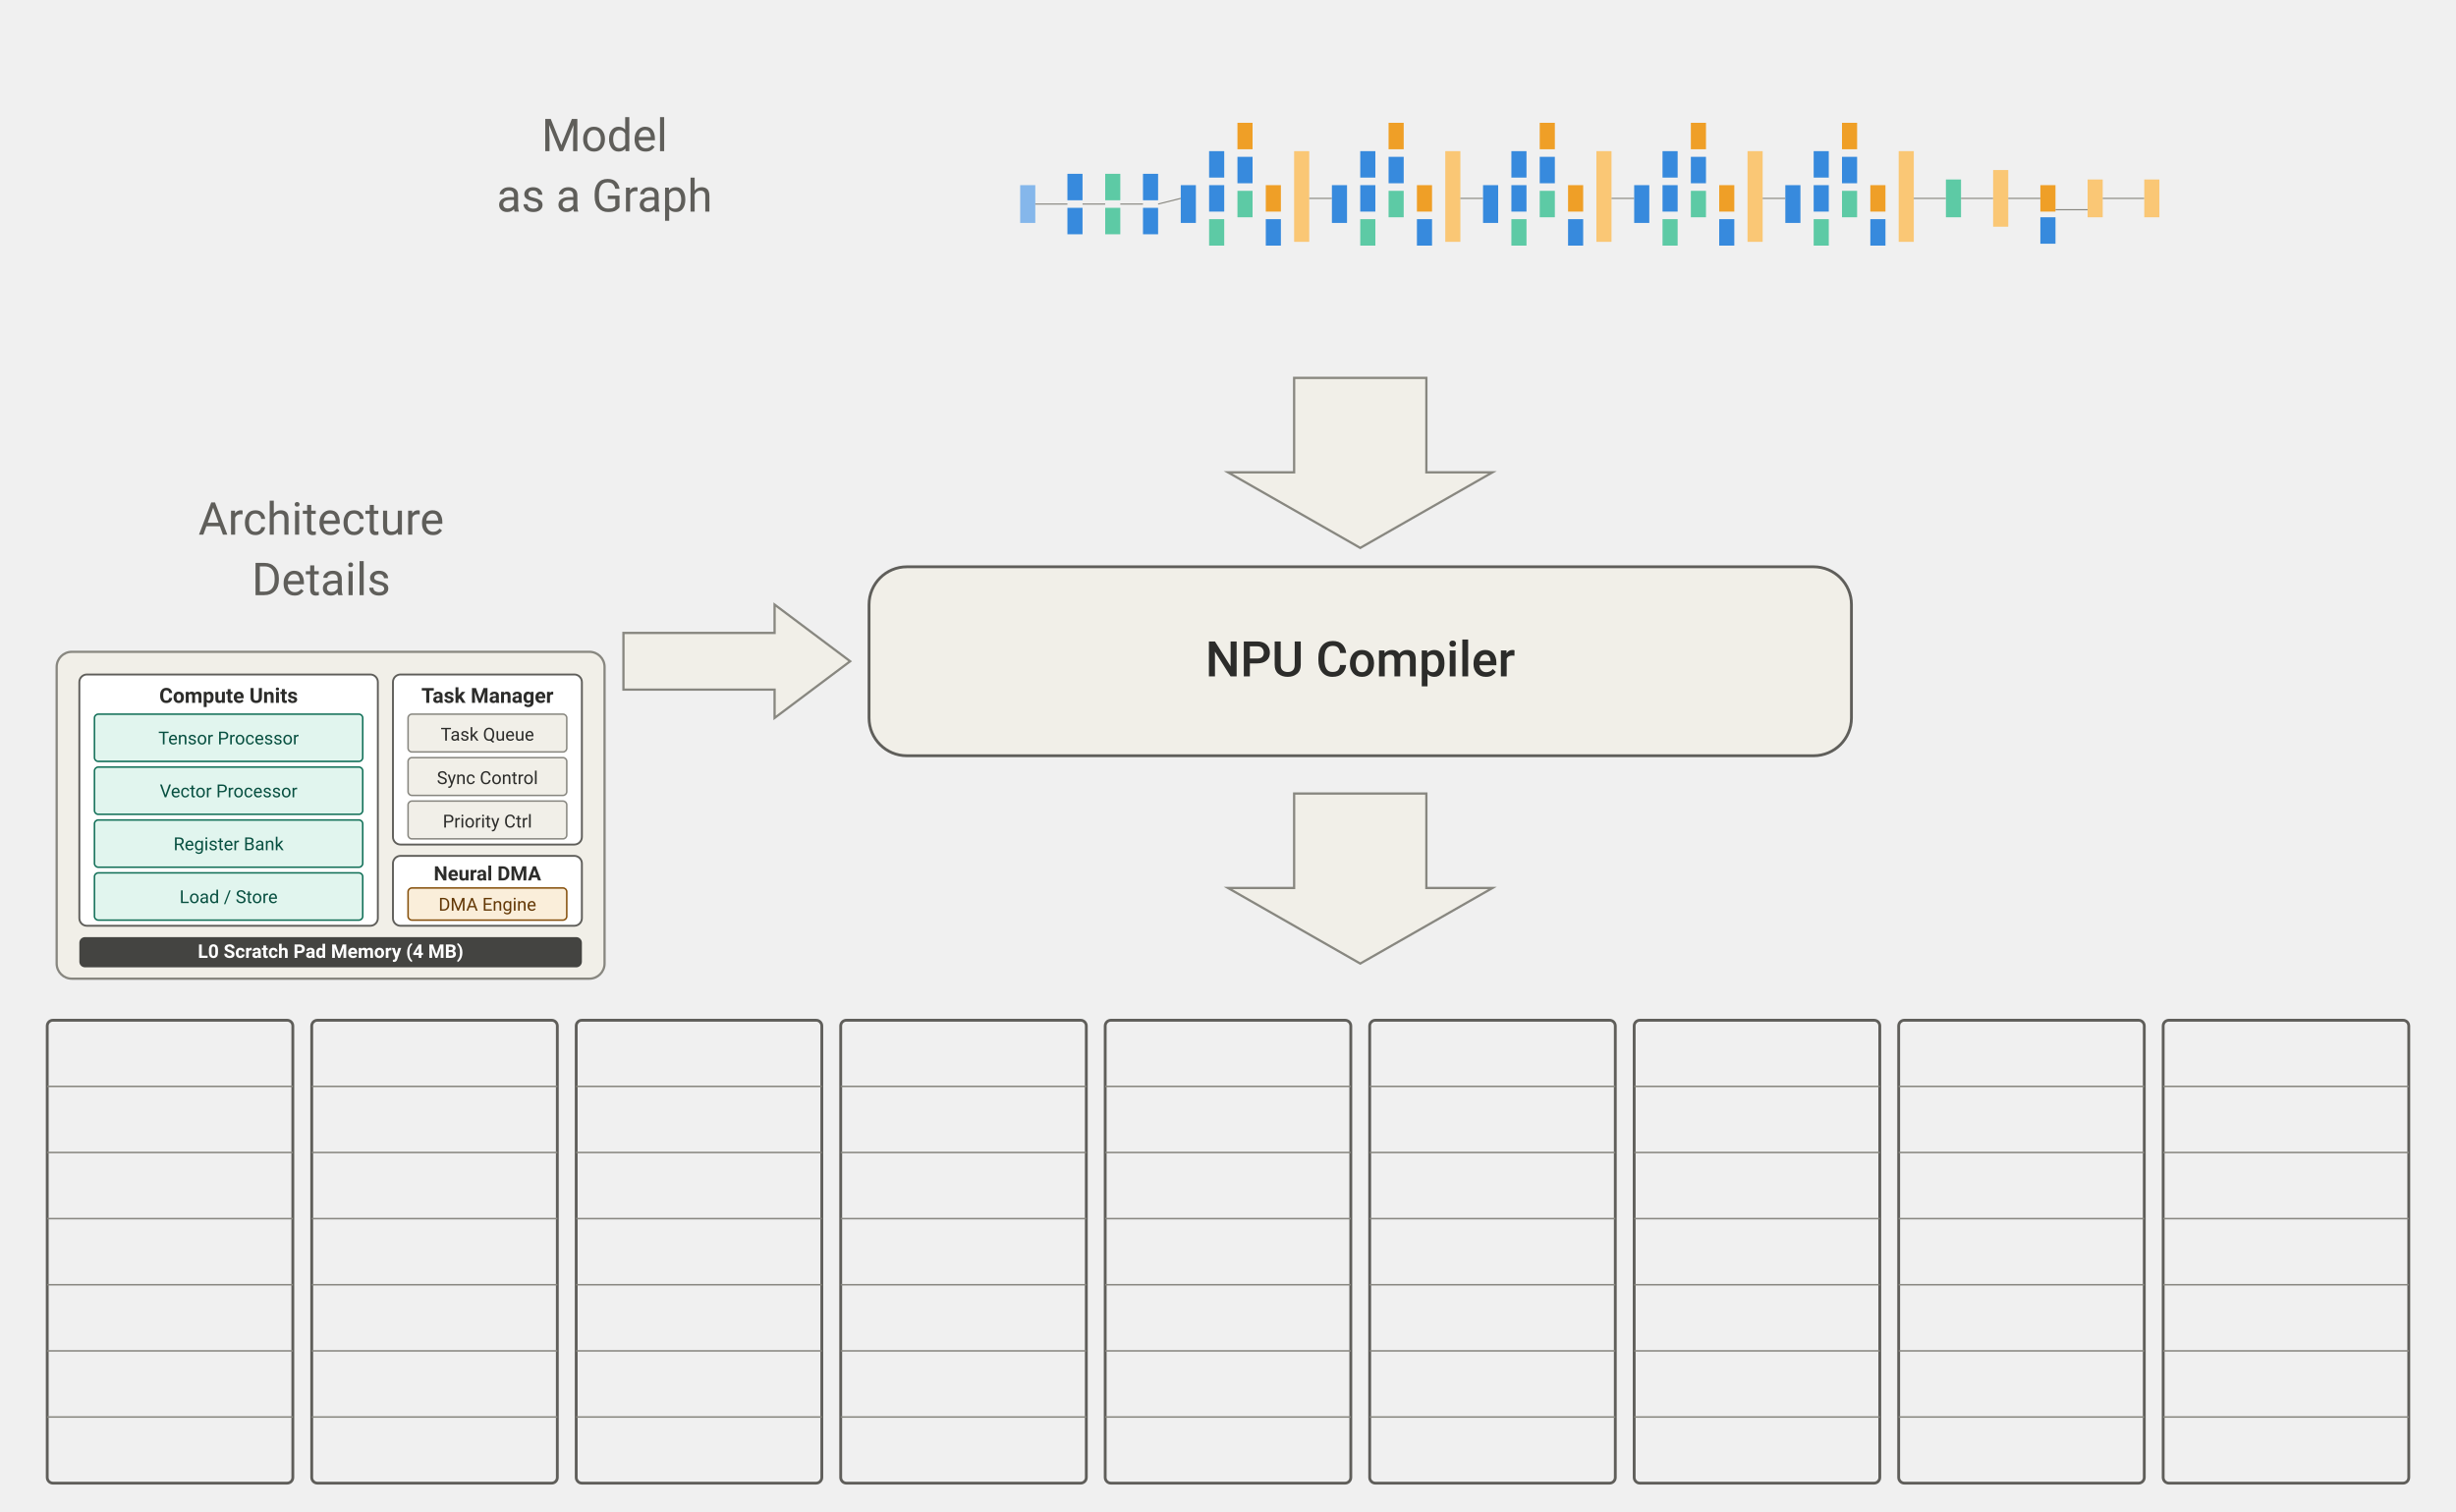
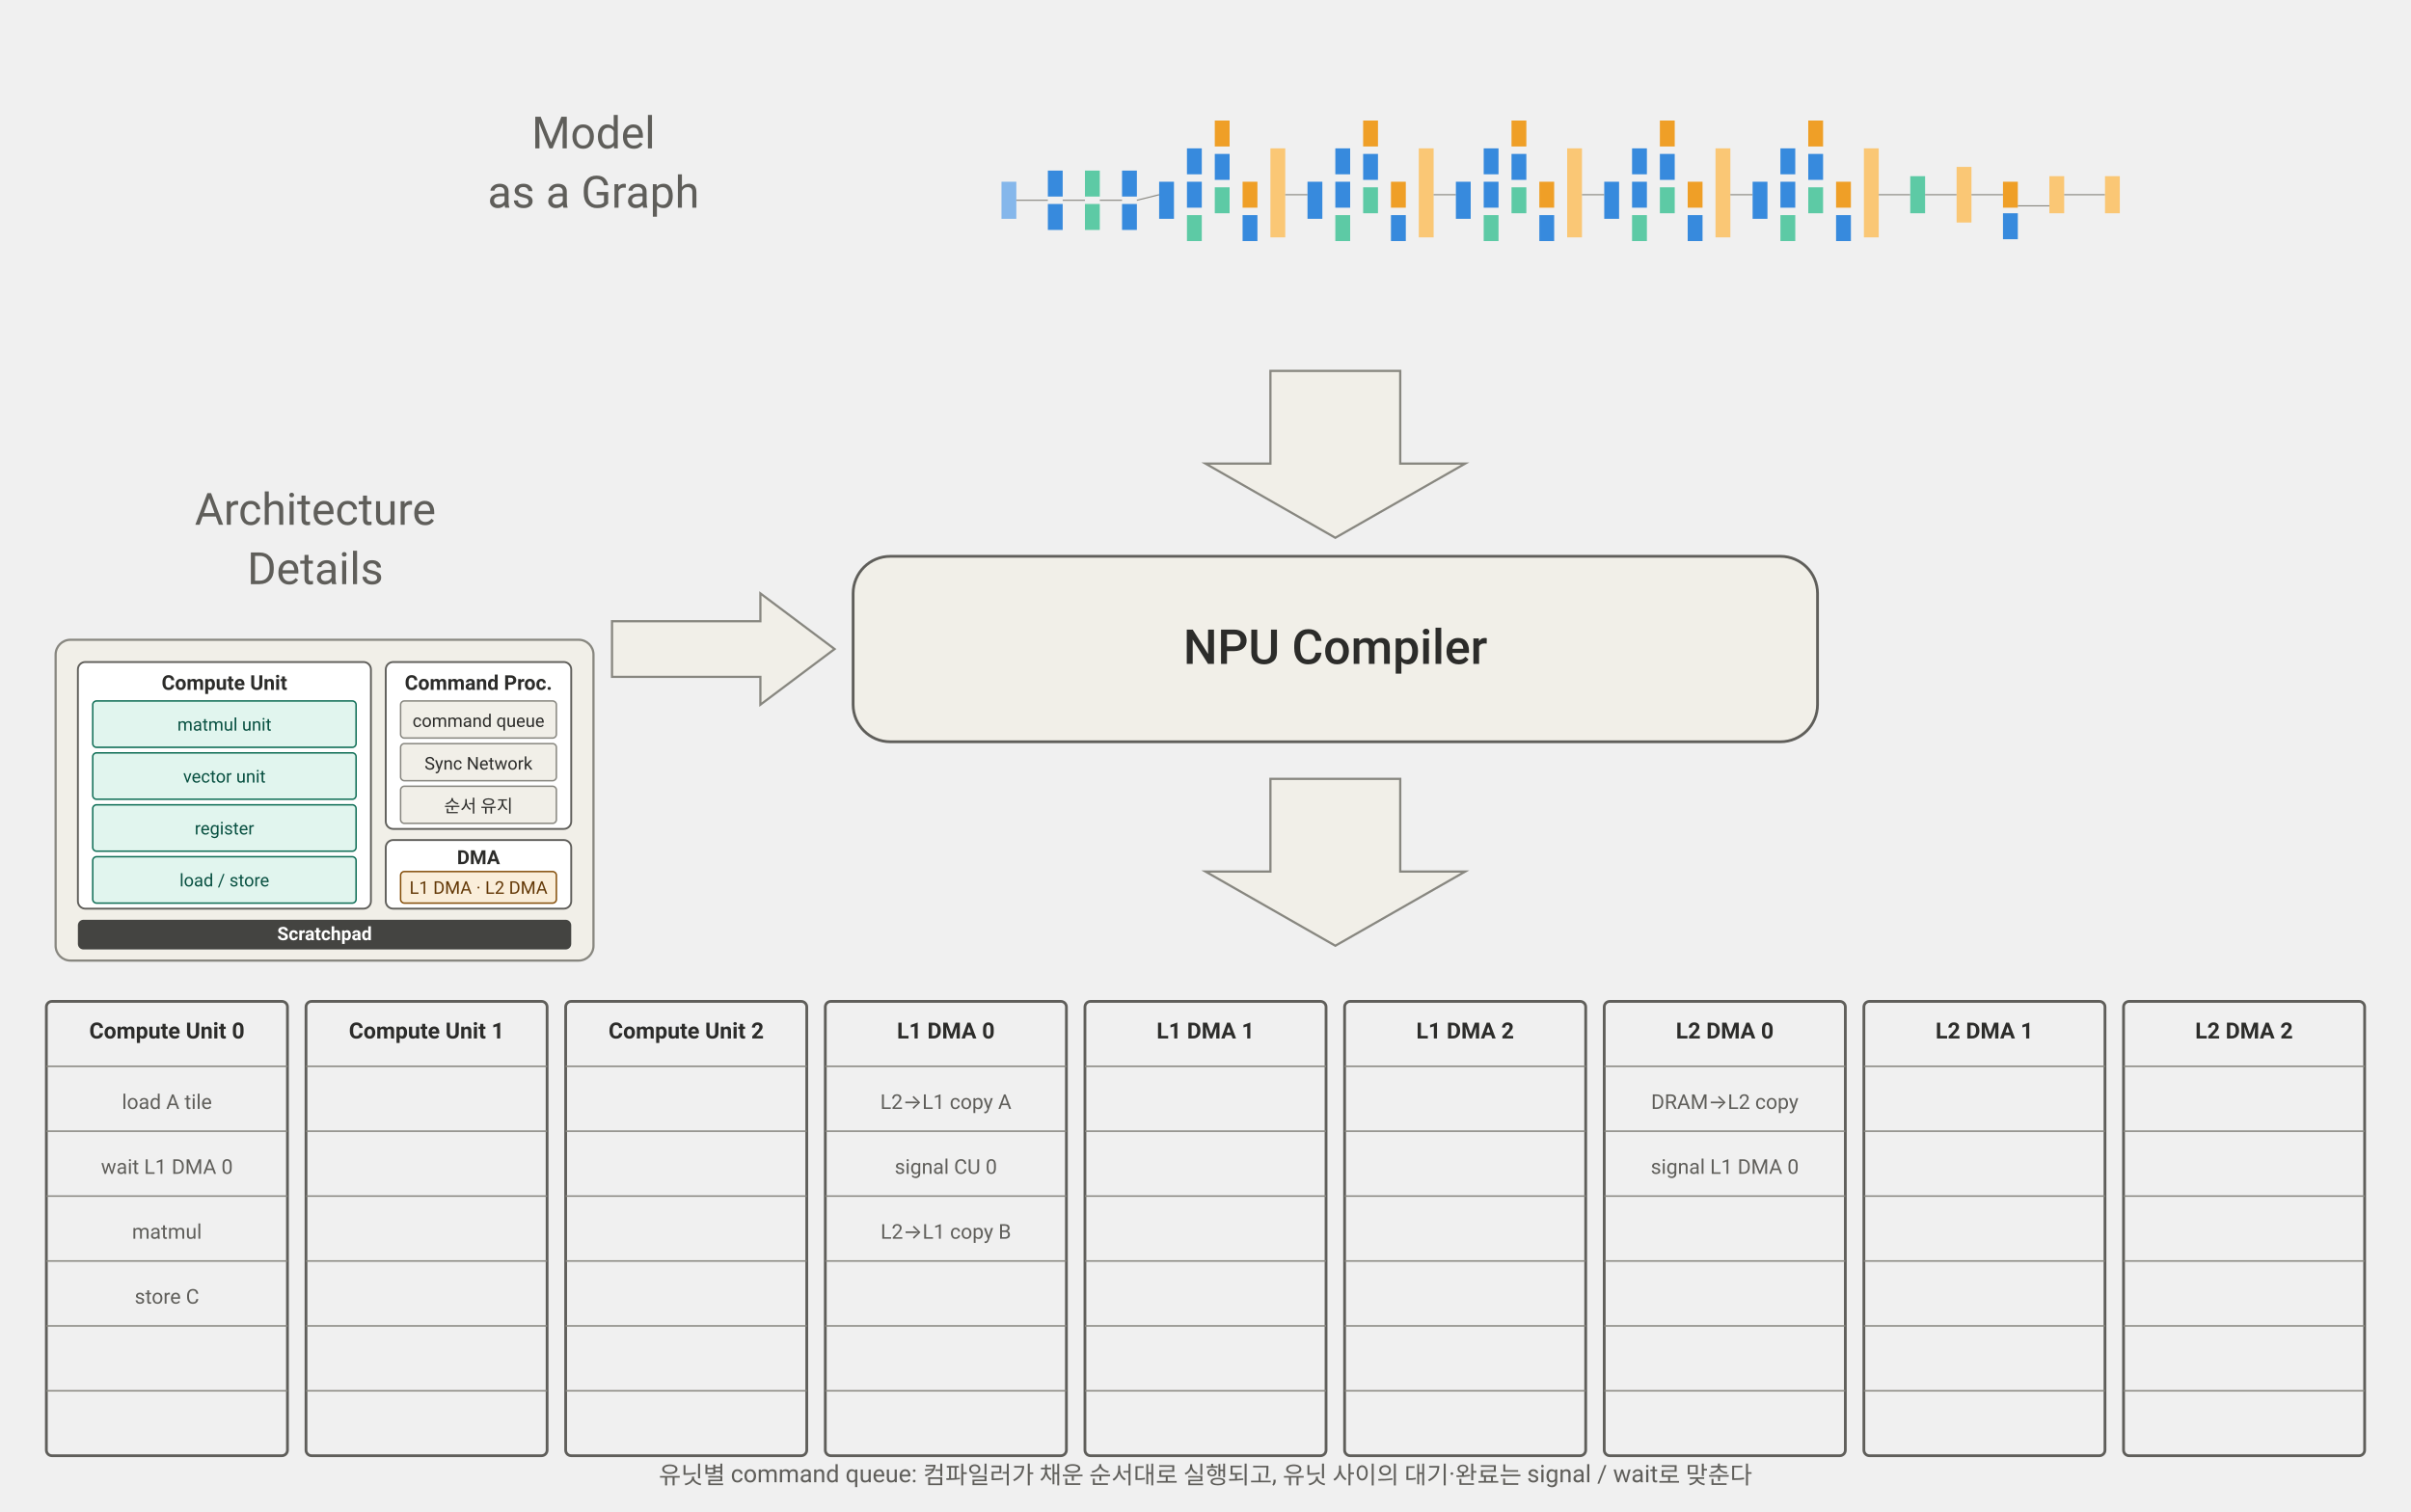
- <svg xmlns="http://www.w3.org/2000/svg" width="1300" height="800" viewBox="0 0 1300 800" font-family="-apple-system, BlinkMacSystemFont, 'Segoe UI', Roboto, 'Apple SD Gothic Neo', 'Malgun Gothic', sans-serif">
+ <svg xmlns="http://www.w3.org/2000/svg" width="1300" height="815" viewBox="0 0 1300 815" font-family="-apple-system, BlinkMacSystemFont, 'Segoe UI', Roboto, 'Apple SD Gothic Neo', 'Malgun Gothic', sans-serif">
  <defs>
    <g id="inception-light">
      <rect x="0" y="98" width="8" height="20" fill="#378ADD" />
      <rect x="15" y="80" width="8" height="14" fill="#378ADD" />
      <rect x="15" y="98" width="8" height="14" fill="#378ADD" />
      <rect x="15" y="116" width="8" height="14" fill="#5DCAA5" />
      <rect x="30" y="65" width="8" height="14" fill="#EF9F27" />
      <rect x="30" y="83" width="8" height="14" fill="#378ADD" />
      <rect x="30" y="101" width="8" height="14" fill="#5DCAA5" />
      <rect x="45" y="98" width="8" height="14" fill="#EF9F27" />
      <rect x="45" y="116" width="8" height="14" fill="#378ADD" />
      <rect x="60" y="80" width="8" height="48" fill="#FAC775" />
    </g>
  </defs>
  <text x="320" y="80" font-size="24" fill="#5F5E5A" text-anchor="middle">Model</text>
  <text x="320" y="112" font-size="24" fill="#5F5E5A" text-anchor="middle">as a Graph</text>
  <g>
    <rect x="540" y="98" width="8" height="20" fill="#85B7EB" />
    <line x1="548" y1="108" x2="565" y2="108" stroke="#888780" stroke-width="0.6" />
    <rect x="565" y="92" width="8" height="14" fill="#378ADD" />
    <rect x="565" y="110" width="8" height="14" fill="#378ADD" />
    <line x1="573" y1="108" x2="585" y2="108" stroke="#888780" stroke-width="0.6" />
    <rect x="585" y="92" width="8" height="14" fill="#5DCAA5" />
    <rect x="585" y="110" width="8" height="14" fill="#5DCAA5" />
    <line x1="593" y1="108" x2="605" y2="108" stroke="#888780" stroke-width="0.6" />
    <rect x="605" y="92" width="8" height="14" fill="#378ADD" />
    <rect x="605" y="110" width="8" height="14" fill="#378ADD" />
    <line x1="613" y1="108" x2="625" y2="105" stroke="#888780" stroke-width="0.6" />
    <use href="#inception-light" x="625" />
    <line x1="693" y1="105" x2="705" y2="105" stroke="#888780" stroke-width="0.6" />
    <use href="#inception-light" x="705" />
    <line x1="773" y1="105" x2="785" y2="105" stroke="#888780" stroke-width="0.6" />
    <use href="#inception-light" x="785" />
    <line x1="853" y1="105" x2="865" y2="105" stroke="#888780" stroke-width="0.6" />
    <use href="#inception-light" x="865" />
    <line x1="933" y1="105" x2="945" y2="105" stroke="#888780" stroke-width="0.6" />
    <use href="#inception-light" x="945" />
    <line x1="1013" y1="105" x2="1030" y2="105" stroke="#888780" stroke-width="0.6" />
    <rect x="1030" y="95" width="8" height="20" fill="#5DCAA5" />
    <line x1="1038" y1="105" x2="1055" y2="105" stroke="#888780" stroke-width="0.6" />
    <rect x="1055" y="90" width="8" height="30" fill="#FAC775" />
    <line x1="1063" y1="105" x2="1080" y2="105" stroke="#888780" stroke-width="0.6" />
    <rect x="1080" y="98" width="8" height="14" fill="#EF9F27" />
    <rect x="1080" y="115" width="8" height="14" fill="#378ADD" />
    <line x1="1088" y1="111" x2="1105" y2="111" stroke="#888780" stroke-width="0.6" />
    <rect x="1105" y="95" width="8" height="20" fill="#FAC775" />
    <line x1="1113" y1="105" x2="1135" y2="105" stroke="#888780" stroke-width="0.6" />
    <rect x="1135" y="95" width="8" height="20" fill="#FAC775" />
  </g>
  <path d="M 685 200 L 755 200 L 755 250 L 790 250 L 720 290 L 650 250 L 685 250 Z" fill="#F1EFE8" stroke="#888780" stroke-width="1.2" />
  <text x="170" y="283" font-size="24" fill="#5F5E5A" text-anchor="middle">Architecture</text>
  <text x="170" y="315" font-size="24" fill="#5F5E5A" text-anchor="middle">Details</text>
  <rect x="30" y="345" width="290" height="173" rx="8" fill="#F1EFE8" stroke="#888780" stroke-width="1.2" />
  <rect x="42" y="357" width="158" height="133" rx="4" fill="#FFFFFF" stroke="#5F5E5A" stroke-width="1" />
-   <text x="121" y="372" font-size="11" fill="#2C2C2A" text-anchor="middle" font-weight="600">Compute Units</text>
+   <text x="121" y="372" font-size="11" fill="#2C2C2A" text-anchor="middle" font-weight="600">Compute Unit</text>
  <g font-size="9.5" fill="#085041" text-anchor="middle">
    <rect x="50" y="378" width="142" height="25" rx="2" fill="#E1F5EE" stroke="#0F6E56" stroke-width="0.8" />
-     <text x="121" y="394">Tensor Processor</text>
+     <text x="121" y="394">matmul unit</text>
    <rect x="50" y="406" width="142" height="25" rx="2" fill="#E1F5EE" stroke="#0F6E56" stroke-width="0.8" />
-     <text x="121" y="422">Vector Processor</text>
+     <text x="121" y="422">vector unit</text>
    <rect x="50" y="434" width="142" height="25" rx="2" fill="#E1F5EE" stroke="#0F6E56" stroke-width="0.8" />
-     <text x="121" y="450">Register Bank</text>
+     <text x="121" y="450">register</text>
    <rect x="50" y="462" width="142" height="25" rx="2" fill="#E1F5EE" stroke="#0F6E56" stroke-width="0.8" />
-     <text x="121" y="478">Load / Store</text>
+     <text x="121" y="478">load / store</text>
  </g>
  <rect x="208" y="357" width="100" height="90" rx="4" fill="#FFFFFF" stroke="#5F5E5A" stroke-width="1" />
-   <text x="258" y="372" font-size="11" fill="#2C2C2A" text-anchor="middle" font-weight="600">Task Manager</text>
+   <text x="258" y="372" font-size="11" fill="#2C2C2A" text-anchor="middle" font-weight="600">Command Proc.</text>
  <g font-size="9.5" fill="#2C2C2A" text-anchor="middle">
    <rect x="216" y="378" width="84" height="20" rx="2" fill="#F1EFE8" stroke="#888780" stroke-width="0.8" />
-     <text x="258" y="392">Task Queue</text>
+     <text x="258" y="392">command queue</text>
    <rect x="216" y="401" width="84" height="20" rx="2" fill="#F1EFE8" stroke="#888780" stroke-width="0.8" />
-     <text x="258" y="415">Sync Control</text>
+     <text x="258" y="415">Sync Network</text>
    <rect x="216" y="424" width="84" height="20" rx="2" fill="#F1EFE8" stroke="#888780" stroke-width="0.8" />
-     <text x="258" y="438">Priority Ctrl</text>
+     <text x="258" y="438">순서 유지</text>
  </g>
  <rect x="208" y="453" width="100" height="37" rx="4" fill="#FFFFFF" stroke="#5F5E5A" stroke-width="1" />
-   <text x="258" y="466" font-size="10.5" fill="#2C2C2A" text-anchor="middle" font-weight="600">Neural DMA</text>
+   <text x="258" y="466" font-size="10.5" fill="#2C2C2A" text-anchor="middle" font-weight="600">DMA</text>
  <rect x="216" y="470" width="84" height="17" rx="2" fill="#FAEEDA" stroke="#854F0B" stroke-width="0.8" />
-   <text x="258" y="482" font-size="9.5" fill="#633806" text-anchor="middle">DMA Engine</text>
+   <text x="258" y="482" font-size="9.5" fill="#633806" text-anchor="middle">L1 DMA · L2 DMA</text>
  <rect x="42" y="496" width="266" height="16" rx="3" fill="#444441" />
-   <text x="175" y="507" font-size="10" fill="#FFFFFF" text-anchor="middle" font-weight="600">L0 Scratch Pad Memory (4 MB)</text>
+   <text x="175" y="507" font-size="10" fill="#FFFFFF" text-anchor="middle" font-weight="600">Scratchpad</text>
  <path d="M 330 335 L 410 335 L 410 320 L 450 350 L 410 380 L 410 365 L 330 365 Z" fill="#F1EFE8" stroke="#888780" stroke-width="1.2" />
  <rect x="460" y="300" width="520" height="100" rx="20" fill="#F1EFE8" stroke="#5F5E5A" stroke-width="1.5" />
  <text x="720" y="358" font-size="26" fill="#2C2C2A" text-anchor="middle" font-weight="500">NPU Compiler</text>
  <path d="M 685 420 L 755 420 L 755 470 L 790 470 L 720 510 L 650 470 L 685 470 Z" fill="#F1EFE8" stroke="#888780" stroke-width="1.2" />
  <g stroke="#5F5E5A" stroke-width="1.5" fill="none">
    <rect x="25" y="540" width="130" height="245" rx="3" />
    <rect x="165" y="540" width="130" height="245" rx="3" />
    <rect x="305" y="540" width="130" height="245" rx="3" />
    <rect x="445" y="540" width="130" height="245" rx="3" />
    <rect x="585" y="540" width="130" height="245" rx="3" />
    <rect x="725" y="540" width="130" height="245" rx="3" />
    <rect x="865" y="540" width="130" height="245" rx="3" />
    <rect x="1005" y="540" width="130" height="245" rx="3" />
    <rect x="1145" y="540" width="130" height="245" rx="3" />
  </g>
  <g stroke="#888780" stroke-width="0.8">
    <line x1="25" y1="575" x2="155" y2="575" />
    <line x1="25" y1="610" x2="155" y2="610" />
    <line x1="25" y1="645" x2="155" y2="645" />
    <line x1="25" y1="680" x2="155" y2="680" />
    <line x1="25" y1="715" x2="155" y2="715" />
    <line x1="25" y1="750" x2="155" y2="750" />
    <line x1="165" y1="575" x2="295" y2="575" />
    <line x1="165" y1="610" x2="295" y2="610" />
    <line x1="165" y1="645" x2="295" y2="645" />
    <line x1="165" y1="680" x2="295" y2="680" />
    <line x1="165" y1="715" x2="295" y2="715" />
    <line x1="165" y1="750" x2="295" y2="750" />
    <line x1="305" y1="575" x2="435" y2="575" />
    <line x1="305" y1="610" x2="435" y2="610" />
    <line x1="305" y1="645" x2="435" y2="645" />
    <line x1="305" y1="680" x2="435" y2="680" />
    <line x1="305" y1="715" x2="435" y2="715" />
    <line x1="305" y1="750" x2="435" y2="750" />
    <line x1="445" y1="575" x2="575" y2="575" />
    <line x1="445" y1="610" x2="575" y2="610" />
    <line x1="445" y1="645" x2="575" y2="645" />
    <line x1="445" y1="680" x2="575" y2="680" />
    <line x1="445" y1="715" x2="575" y2="715" />
    <line x1="445" y1="750" x2="575" y2="750" />
    <line x1="585" y1="575" x2="715" y2="575" />
    <line x1="585" y1="610" x2="715" y2="610" />
    <line x1="585" y1="645" x2="715" y2="645" />
    <line x1="585" y1="680" x2="715" y2="680" />
    <line x1="585" y1="715" x2="715" y2="715" />
    <line x1="585" y1="750" x2="715" y2="750" />
    <line x1="725" y1="575" x2="855" y2="575" />
    <line x1="725" y1="610" x2="855" y2="610" />
    <line x1="725" y1="645" x2="855" y2="645" />
    <line x1="725" y1="680" x2="855" y2="680" />
    <line x1="725" y1="715" x2="855" y2="715" />
    <line x1="725" y1="750" x2="855" y2="750" />
    <line x1="865" y1="575" x2="995" y2="575" />
    <line x1="865" y1="610" x2="995" y2="610" />
    <line x1="865" y1="645" x2="995" y2="645" />
    <line x1="865" y1="680" x2="995" y2="680" />
    <line x1="865" y1="715" x2="995" y2="715" />
    <line x1="865" y1="750" x2="995" y2="750" />
    <line x1="1005" y1="575" x2="1135" y2="575" />
    <line x1="1005" y1="610" x2="1135" y2="610" />
    <line x1="1005" y1="645" x2="1135" y2="645" />
    <line x1="1005" y1="680" x2="1135" y2="680" />
    <line x1="1005" y1="715" x2="1135" y2="715" />
    <line x1="1005" y1="750" x2="1135" y2="750" />
    <line x1="1145" y1="575" x2="1275" y2="575" />
    <line x1="1145" y1="610" x2="1275" y2="610" />
    <line x1="1145" y1="645" x2="1275" y2="645" />
    <line x1="1145" y1="680" x2="1275" y2="680" />
    <line x1="1145" y1="715" x2="1275" y2="715" />
    <line x1="1145" y1="750" x2="1275" y2="750" />
  </g>
+   <text x="90" y="560" text-anchor="middle" font-size="12" font-weight="600" fill="#2C2C2A">Compute Unit 0</text>
+   <text x="230" y="560" text-anchor="middle" font-size="12" font-weight="600" fill="#2C2C2A">Compute Unit 1</text>
+   <text x="370" y="560" text-anchor="middle" font-size="12" font-weight="600" fill="#2C2C2A">Compute Unit 2</text>
+   <text x="510" y="560" text-anchor="middle" font-size="12" font-weight="600" fill="#2C2C2A">L1 DMA 0</text>
+   <text x="650" y="560" text-anchor="middle" font-size="12" font-weight="600" fill="#2C2C2A">L1 DMA 1</text>
+   <text x="790" y="560" text-anchor="middle" font-size="12" font-weight="600" fill="#2C2C2A">L1 DMA 2</text>
+   <text x="930" y="560" text-anchor="middle" font-size="12" font-weight="600" fill="#2C2C2A">L2 DMA 0</text>
+   <text x="1070" y="560" text-anchor="middle" font-size="12" font-weight="600" fill="#2C2C2A">L2 DMA 1</text>
+   <text x="1210" y="560" text-anchor="middle" font-size="12" font-weight="600" fill="#2C2C2A">L2 DMA 2</text>
+   <text x="90" y="598" text-anchor="middle" font-size="11" fill="#5F5E5A">load A tile</text>
+   <text x="90" y="633" text-anchor="middle" font-size="11" fill="#5F5E5A">wait L1 DMA 0</text>
+   <text x="90" y="668" text-anchor="middle" font-size="11" fill="#5F5E5A">matmul</text>
+   <text x="90" y="703" text-anchor="middle" font-size="11" fill="#5F5E5A">store C</text>
+   <text x="510" y="598" text-anchor="middle" font-size="11" fill="#5F5E5A">L2→L1 copy A</text>
+   <text x="510" y="633" text-anchor="middle" font-size="11" fill="#5F5E5A">signal CU 0</text>
+   <text x="510" y="668" text-anchor="middle" font-size="11" fill="#5F5E5A">L2→L1 copy B</text>
+   <text x="930" y="598" text-anchor="middle" font-size="11" fill="#5F5E5A">DRAM→L2 copy</text>
+   <text x="930" y="633" text-anchor="middle" font-size="11" fill="#5F5E5A">signal L1 DMA 0</text>
+   <text x="650" y="800" text-anchor="middle" font-size="13" fill="#5F5E5A">유닛별 command queue: 컴파일러가 채운 순서대로 실행되고, 유닛 사이의 대기·완료는 signal / wait로 맞춘다</text>
</svg>
